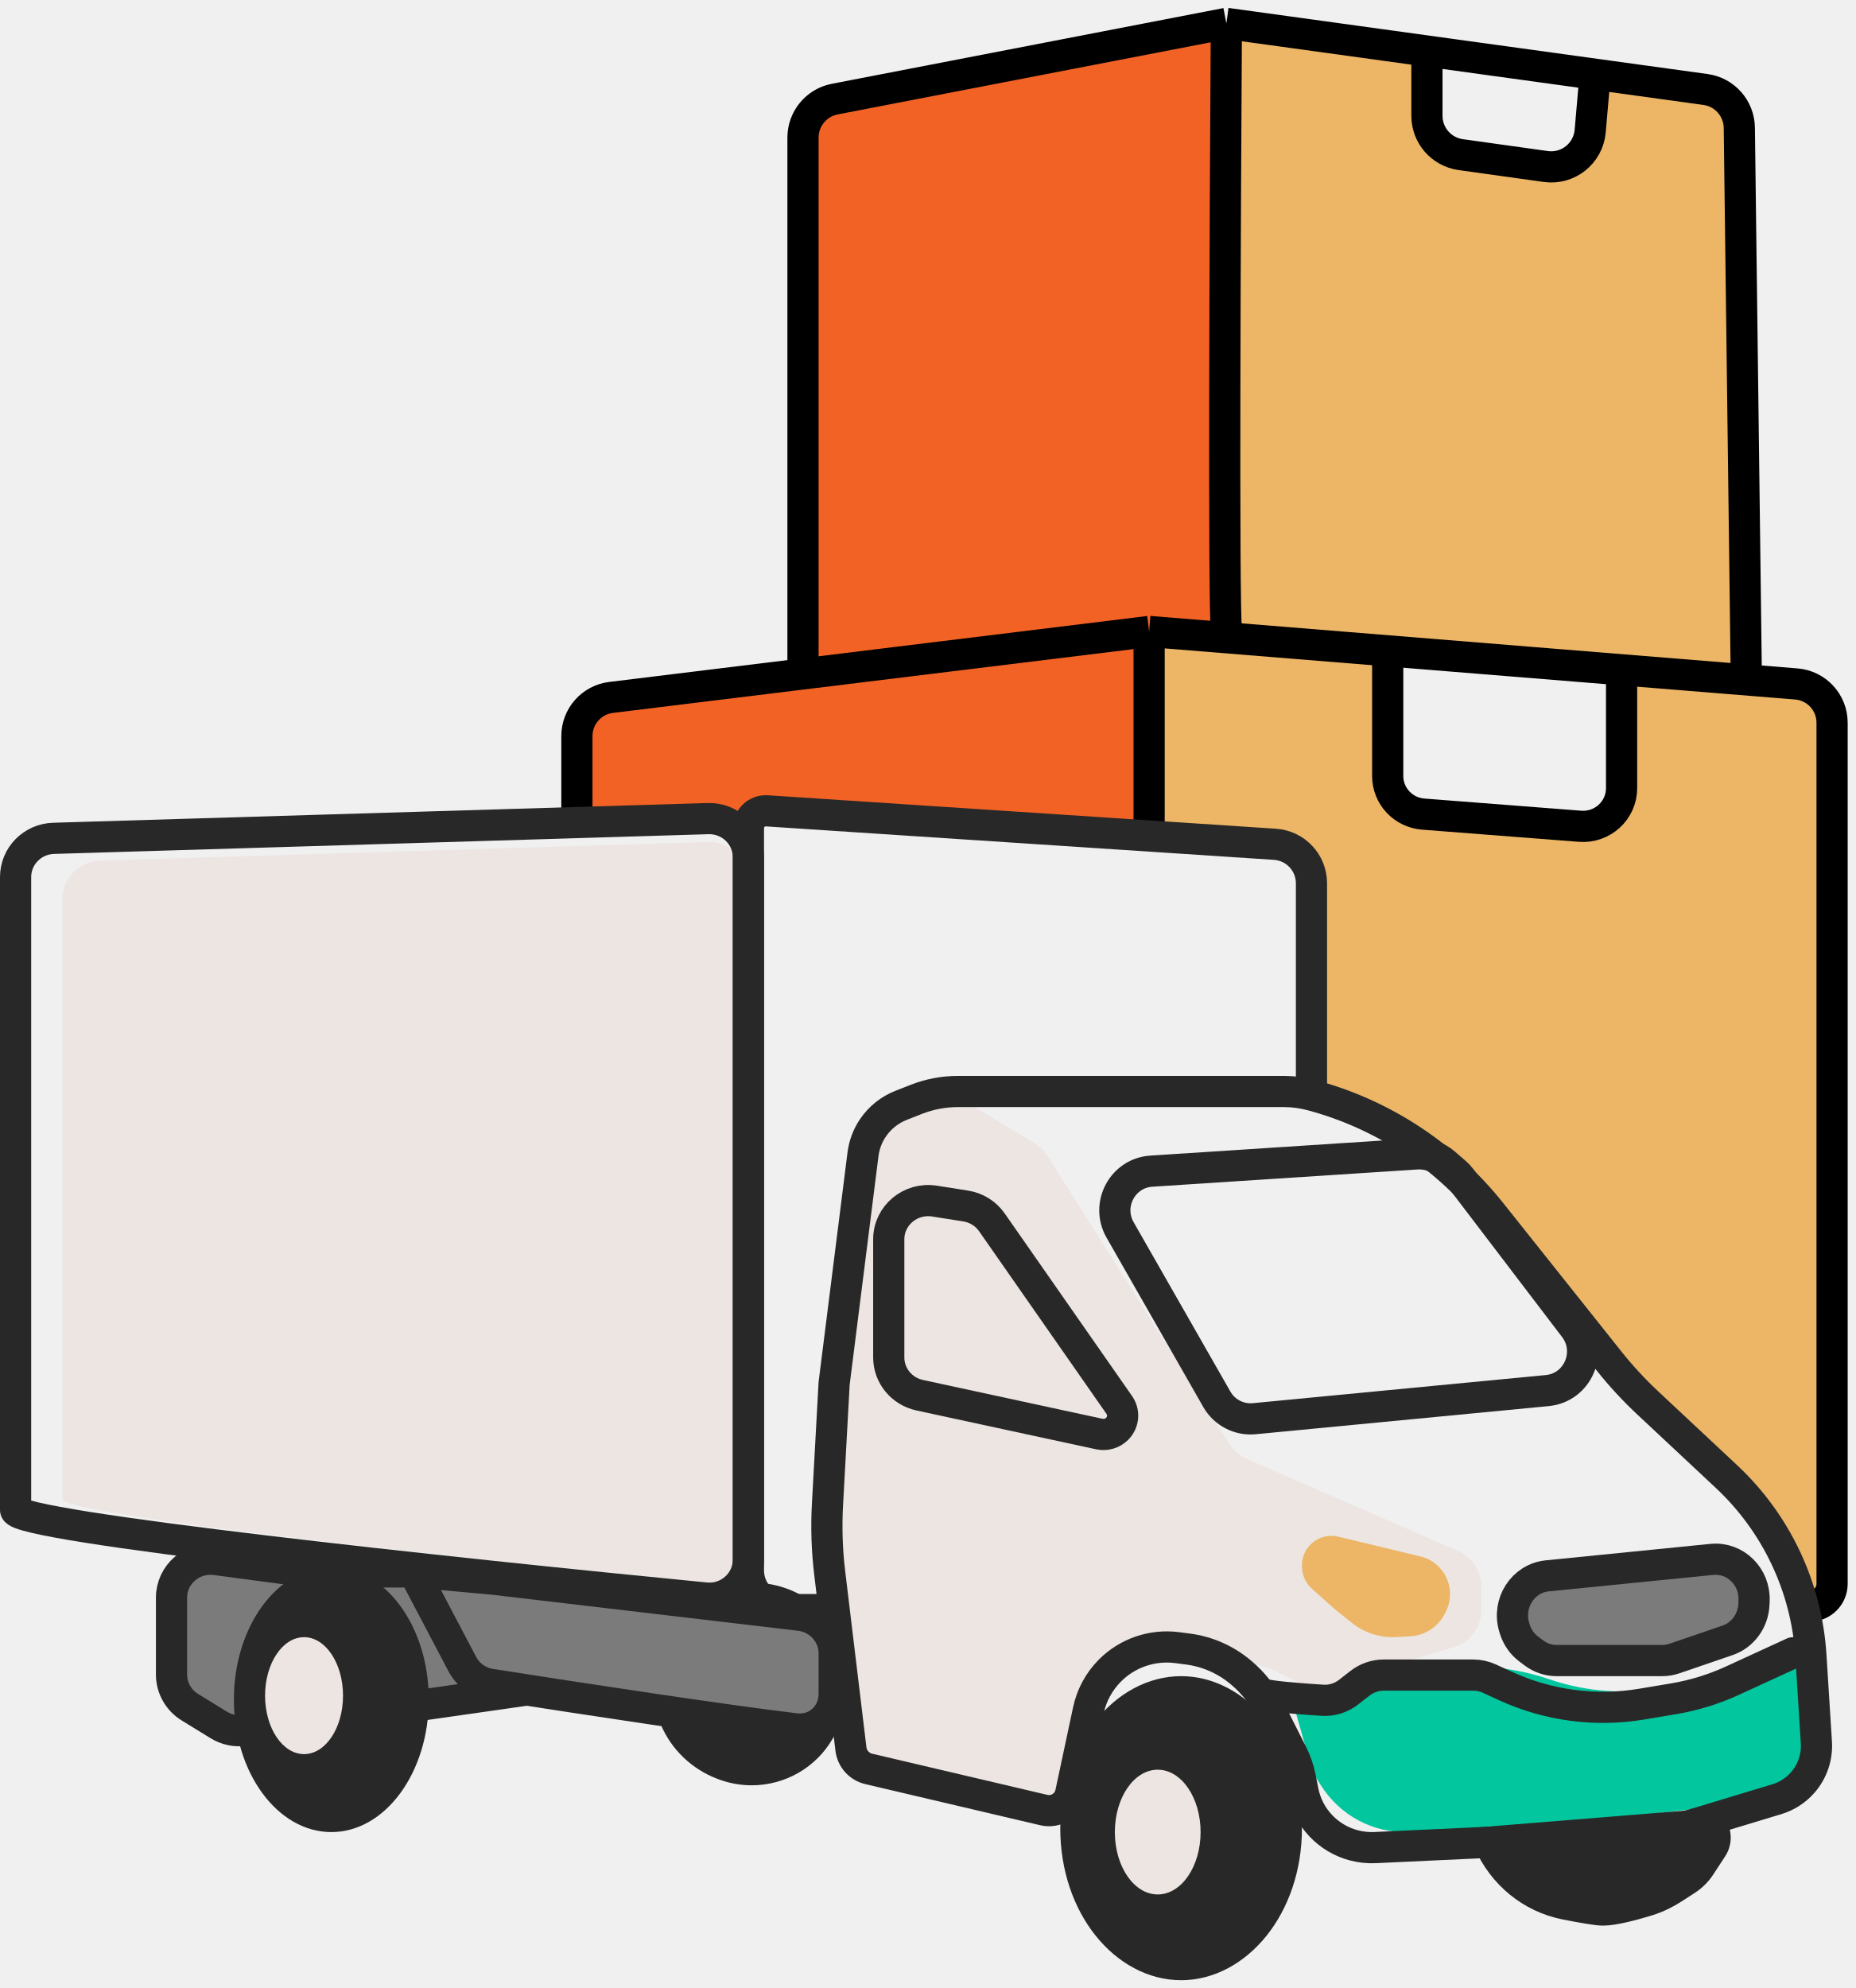
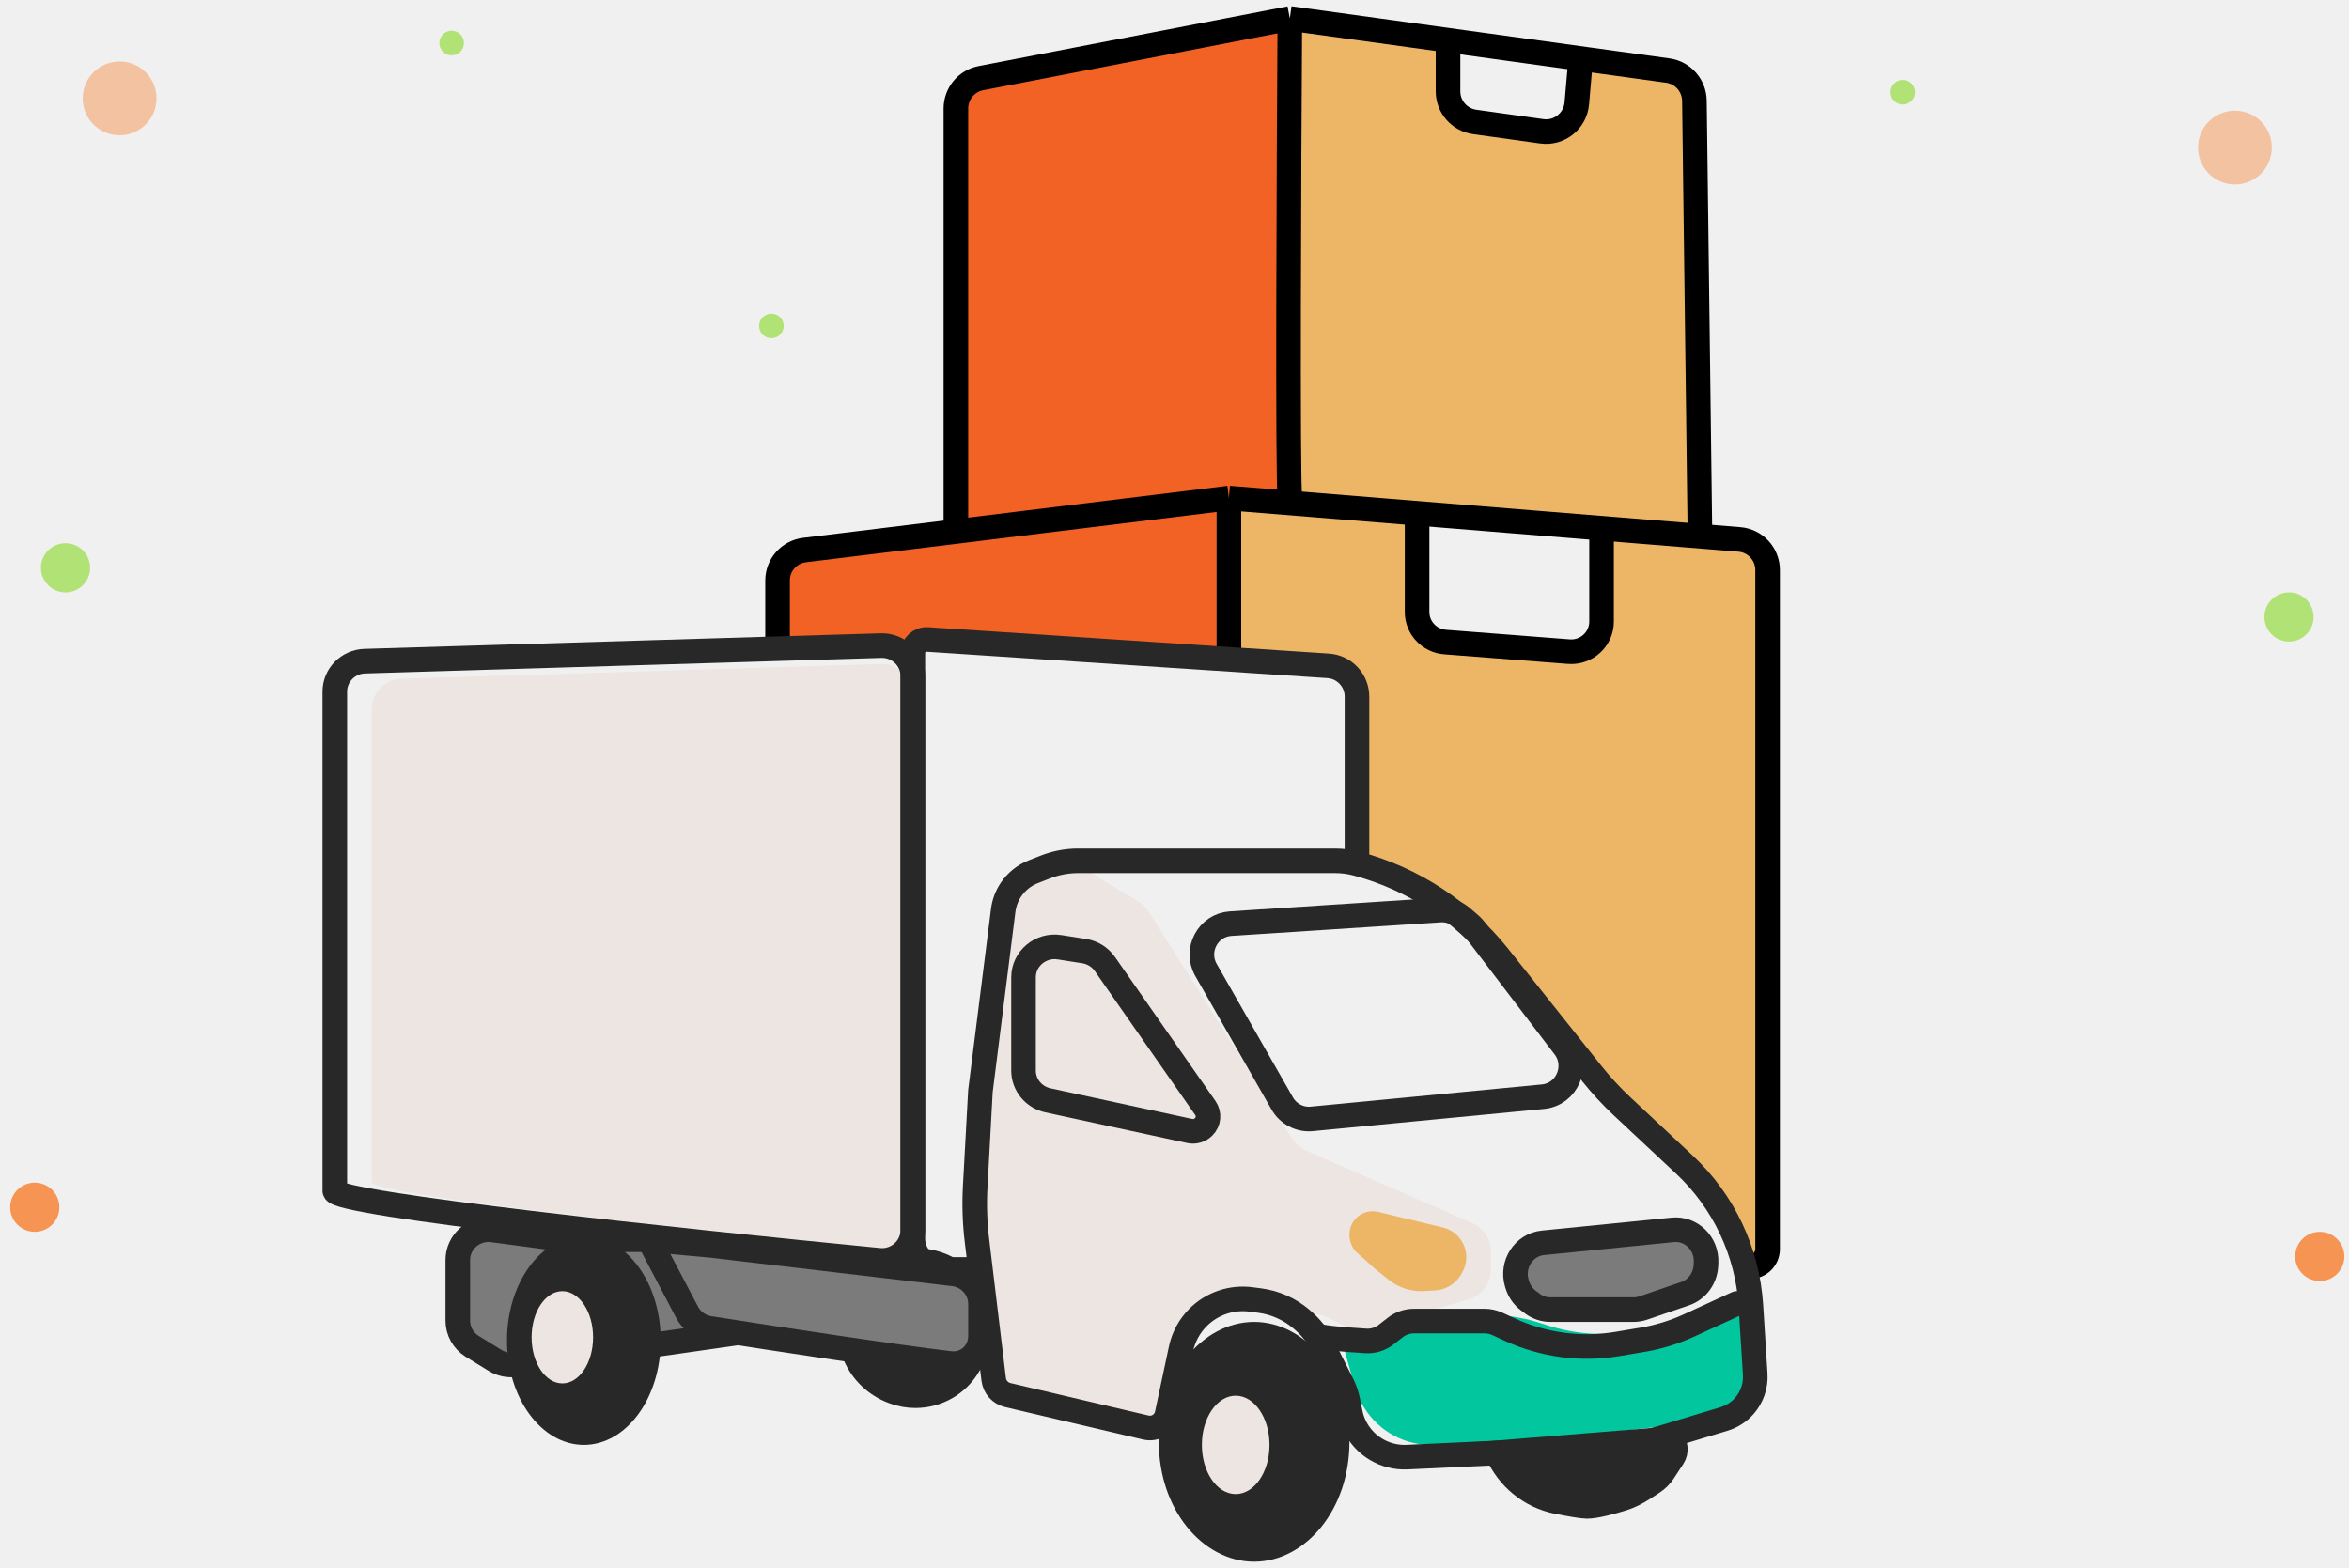
- <svg xmlns="http://www.w3.org/2000/svg" width="238" height="255" viewBox="0 0 238 255" fill="none">
-   <path d="M157 3V80.796H147.526L103 87V27.341V15.886L105.369 12.068L157 3Z" fill="#F26225" />
-   <path d="M158 82.23V4L181.571 6.862V13.54L184.4 19.741L198.543 21.649L203.257 17.833L204.671 11.632L206.085 9.724L221.643 11.632L224 87L158 82.23Z" fill="#ECB666" />
-   <path d="M147 82V107L74 104.115V93.538L75.896 90.173L147 82Z" fill="#F26225" />
-   <path d="M147 85.996V102.549C147 105.307 149.245 107.544 152.014 107.544H158.561C159.1 107.544 159.635 107.63 160.147 107.8L164.629 109.288C166.619 109.949 167.987 111.776 168.054 113.866L168.79 136.594C168.853 138.541 170.046 140.274 171.847 141.033L180.299 144.596C180.938 144.864 181.513 145.263 181.99 145.766L197.45 162.075L209.532 178.281C209.726 178.54 209.944 178.78 210.185 178.998L224.81 192.244C225.285 192.675 225.673 193.192 225.953 193.769L231.188 204.573C231.757 205.748 233.131 206.297 234.357 205.839C235.345 205.47 236 204.528 236 203.476V192.897L234.178 93.045C234.132 90.501 232.173 88.398 229.629 88.163L213.873 86.704C210.934 86.432 208.396 88.737 208.396 91.678V101.715C208.396 103.004 207.822 104.227 206.827 105.052C205.999 105.74 204.944 106.097 203.866 106.055L183.229 105.249C181.968 105.2 180.772 104.679 179.88 103.789L179.299 103.212C178.422 102.337 177.901 101.169 177.838 99.934L177.206 87.609C177.078 85.13 175.143 83.12 172.662 82.89L152.478 81.022C149.538 80.75 147 83.054 147 85.996Z" fill="#ECB666" />
-   <path d="M157.306 80.795C156.925 77.359 157.148 27.5 157.306 3M157.306 3L107.067 12.714C104.706 13.17 103 15.241 103 17.65V86.045M157.306 3L218.768 11.478C221.228 11.817 223.071 13.908 223.102 16.395L224 87M183.031 7.773V14.852C183.031 17.361 184.877 19.485 187.356 19.832L198.28 21.359C201.127 21.757 203.724 19.684 203.973 16.815L204.468 11.114" stroke="black" stroke-width="4" />
-   <path d="M147.397 106.568V81M147.397 81L230.415 87.731C233.005 87.941 235 90.104 235 92.702V203.159C235 204.728 233.728 206 232.159 206M147.397 81L78.381 89.459C75.88 89.766 74 91.89 74 94.41V103.727" stroke="black" stroke-width="4" />
-   <path d="M178 85V99.54C178 102.098 179.983 104.226 182.554 104.425L202.677 105.985C205.547 106.207 208 103.956 208 101.099V86.396" stroke="black" stroke-width="4" />
-   <path d="M168.19 226.64L166.059 219.136C165.725 217.961 166.874 216.917 167.97 217.399C168.246 217.52 168.551 217.549 168.844 217.481C170.925 216.993 174.52 216.189 175.194 216.189C177.604 216.189 179.641 214.19 182.037 213.931L184.701 213.643C186.215 213.479 187.742 213.479 189.255 213.643L192.355 213.978C194.506 214.211 196.626 214.682 198.677 215.384C202.911 216.834 207.408 217.282 211.84 216.743C214.349 216.439 216.519 216.189 216.894 216.189C217.801 216.189 226.412 212 227.319 212C229.616 212 231.521 213.825 231.678 216.177L231.979 220.648C232.183 223.686 230.923 226.634 228.606 228.538L227.924 229.098C226.344 230.396 224.438 231.208 222.428 231.442L197.403 234.343L180.679 234.991C176.154 235.166 171.873 232.882 169.414 228.979L168.792 227.992C168.528 227.573 168.325 227.118 168.19 226.64Z" fill="#02C69E" />
-   <path d="M96.5 227C103.404 227 109 221.627 109 215C109 208.373 103.404 203 96.5 203C89.596 203 84 208.373 84 215C84 221.627 89.596 227 96.5 227Z" fill="#282828" />
-   <path d="M96 198.015V112.989C96 110.174 93.675 107.917 90.864 108.002L12.832 110.392C10.14 110.475 8 112.674 8 115.37V192.281C8 194.311 59.975 199.948 90.544 202.975C93.472 203.265 96 200.96 96 198.015Z" fill="#ECE5E2" />
-   <path d="M110.478 152.015L112.78 145.49C113.332 143.927 114.631 142.737 116.245 142.317L120.661 141.164C121.982 140.819 123.387 141.023 124.553 141.727L132.686 146.636C133.354 147.039 133.918 147.591 134.333 148.247L157.69 185.222C158.225 186.069 159.005 186.737 159.928 187.139L186.996 198.935C188.822 199.731 190 201.521 190 203.498V206.542C190 208.71 188.59 210.631 186.502 211.272C182.433 212.522 177.508 213.966 176.641 213.966C175.868 213.966 173.745 214.973 171.86 215.967C170.363 216.757 168.57 216.824 167.053 216.072L163.223 214.172C162.945 214.035 162.655 213.923 162.356 213.839L151.326 210.713C150.117 210.37 148.822 210.49 147.698 211.047L144.026 212.869C142.631 213.56 141.638 214.856 141.34 216.375L139.259 226.99C138.803 229.318 136.745 231 134.354 231C133.921 231 133.49 230.944 133.072 230.835L113.727 225.744C111.684 225.206 110.198 223.462 110.011 221.373C109.174 212.025 107.937 198.072 107.937 197.405C107.937 196.664 107.328 182.259 107.005 174.699C106.991 174.377 107.009 174.06 107.057 173.742L110.253 152.913C110.3 152.608 110.375 152.308 110.478 152.015Z" fill="#ECE5E2" />
-   <path d="M86 219L86.602 220.428C87.738 223.122 89.941 225.24 92.698 226.288L92.848 226.345C93.987 226.778 95.197 227 96.418 227C99.987 227 103.283 225.11 105.054 222.048L106 220.412" stroke="#282828" stroke-width="4" />
-   <path d="M205.606 245C204.916 245 202.976 244.668 200.828 244.245C196.386 243.371 192.785 240.343 191 236.292L219.27 234C220.096 234.803 220.238 236.058 219.61 237.016L218.073 239.367C217.62 240.059 217.022 240.652 216.321 241.108L214.684 242.169C213.661 242.832 212.565 243.381 211.395 243.745C209.487 244.338 206.993 245 205.606 245Z" fill="#282828" stroke="#282828" stroke-width="4" />
-   <path d="M185.416 206.816L185.272 207.087C184.408 208.714 182.763 209.772 180.929 209.88L179.15 209.985C177.063 210.108 175.006 209.452 173.374 208.141L171.22 206.412L168.303 203.809C167.474 203.07 167 202.01 167 200.898V200.787C167 198.695 168.689 197 170.773 197C171.07 197 171.366 197.035 171.654 197.104L182.204 199.645C182.694 199.763 183.163 199.956 183.596 200.216C185.857 201.579 186.658 204.481 185.416 206.816Z" fill="#ECB666" />
-   <path d="M162 217.247C162.313 217.561 166.494 217.895 169.647 218.093C170.849 218.169 172.034 217.793 172.984 217.051L174.433 215.921C175.313 215.234 176.395 214.862 177.509 214.862H188.963C189.683 214.862 190.395 215.018 191.05 215.319L193.093 216.258C198.552 218.768 204.634 219.58 210.557 218.59L214.642 217.907C217.26 217.469 219.81 216.684 222.224 215.575L230 212" stroke="#282828" stroke-width="4" stroke-linecap="round" />
-   <path d="M106.992 206.463L106.423 201.745C106.074 198.849 105.98 195.927 106.139 193.014L106.992 177.45L110.695 148.061C110.849 146.843 111.288 145.679 111.977 144.662C112.861 143.36 114.119 142.355 115.585 141.781L117.543 141.012C119.241 140.346 121.05 140.004 122.875 140.004H164.662C165.864 140.004 167.061 140.161 168.222 140.472M106.992 206.463L109.147 224.332C109.297 225.585 110.215 226.611 111.446 226.9L133.899 232.178C135.454 232.544 137.007 231.561 137.34 230L139.607 219.379C140.015 217.464 140.962 215.707 142.338 214.313C144.593 212.029 147.788 210.928 150.974 211.34L152.367 211.521C154.866 211.844 157.219 212.881 159.144 214.505L159.297 214.635C160.714 215.831 161.874 217.301 162.708 218.955L165.744 224.973C166.229 225.933 166.579 226.953 166.786 228.006L167.133 229.757C167.799 233.136 170.341 235.835 173.676 236.707C174.555 236.937 175.463 237.033 176.372 236.99L207.749 235.529C211.271 235.364 214.759 234.765 218.134 233.744L227.918 230.782C229.207 230.392 230.36 229.647 231.243 228.632C232.478 227.214 233.104 225.366 232.986 223.49L232.281 212.333C231.729 203.59 227.856 195.387 221.454 189.399L211.365 179.962C209.576 178.29 207.913 176.488 206.388 174.573L191.236 155.541C185.38 148.184 177.312 142.902 168.222 140.472M106.992 206.463H101.018C98.246 206.463 96 204.219 96 201.451V106.227C96 104.939 97.09 103.92 98.376 104.005L163.535 108.297C166.172 108.47 168.222 110.657 168.222 113.297V140.472" stroke="#282828" stroke-width="4" stroke-linecap="round" />
-   <path d="M123.854 154.691L119.856 154.063C116.783 153.581 114 155.909 114 158.962V174.118C114 176.447 115.651 178.462 117.969 178.963L141.006 183.943C141.827 184.121 142.684 183.875 143.278 183.291C144.117 182.469 144.239 181.178 143.57 180.217L127.229 156.788C126.445 155.664 125.226 154.906 123.854 154.691Z" stroke="#282828" stroke-width="4" stroke-linecap="round" />
-   <path d="M156.077 179.477L143.672 157.76C141.826 154.528 143.986 150.465 147.678 150.225L181.725 148.01C183.026 147.926 184.307 148.358 185.296 149.212L186.677 150.406C186.939 150.632 187.178 150.886 187.388 151.162L201.96 170.291C204.351 173.43 202.381 177.992 198.473 178.368L160.878 181.977C158.93 182.164 157.053 181.187 156.077 179.477Z" stroke="#282828" stroke-width="4" stroke-linecap="round" />
-   <path d="M165 234.5C165 244.593 158.578 252 151.5 252C144.423 252 138 244.593 138 234.5C138 224.407 144.423 217 151.5 217C158.578 217 165 224.407 165 234.5Z" fill="#282828" stroke="#282828" stroke-width="4" />
-   <path d="M96 200.024V109.979C96 107.17 93.655 104.917 90.82 105.002L6.873 107.534C4.158 107.616 2 109.807 2 112.498V193.691C2 195.834 57.899 201.798 90.505 204.976C93.457 205.263 96 202.962 96 200.024Z" stroke="#282828" stroke-width="4" />
-   <path d="M102.03 221.755C94.04 220.802 78.918 218.535 67.586 216.777L31.412 221.949C30.241 222.116 29.047 221.869 28.043 221.25L24.351 218.978C22.889 218.078 22 216.499 22 214.8V204.928C22 201.945 24.671 199.646 27.672 200.045L39.57 201.63H53.079L63.313 202.565L102.591 207.19C105.106 207.487 107 209.587 107 212.082V217.281C107 220.002 104.773 222.082 102.03 221.755Z" fill="#7B7B7B" />
-   <path d="M53.079 201.63L59.304 213.458C60.033 214.843 61.38 215.806 62.945 216.051C74.4 217.853 92.886 220.665 102.03 221.755C104.773 222.082 107 220.002 107 217.281V212.082C107 209.587 105.106 207.487 102.591 207.19L63.313 202.565L53.079 201.63ZM53.079 201.63H39.57L27.672 200.045C24.671 199.646 22 201.945 22 204.928V214.8C22 216.499 22.889 218.078 24.351 218.978L28.043 221.25C29.047 221.869 30.241 222.116 31.412 221.949L67.586 216.777" stroke="#282828" stroke-width="4" />
-   <path d="M194.286 208.921L194.224 208.716C193.297 205.632 195.35 202.446 198.468 202.134L219.579 200.024C222.581 199.724 225.141 202.241 224.994 205.347L224.971 205.82C224.871 207.921 223.529 209.744 221.591 210.406L214.77 212.741C214.268 212.912 213.742 213 213.213 213H199.665C198.62 213 197.602 212.66 196.757 212.026L196.1 211.533C195.239 210.887 194.602 209.971 194.286 208.921Z" fill="#7B7B7B" stroke="#282828" stroke-width="4" />
-   <path d="M42.5 235C49.404 235 55 227.389 55 218C55 208.611 49.404 201 42.5 201C35.596 201 30 208.611 30 218C30 227.389 35.596 235 42.5 235Z" fill="#282828" />
-   <path d="M39 225C41.761 225 44 221.642 44 217.5C44 213.358 41.761 210 39 210C36.239 210 34 213.358 34 217.5C34 221.642 36.239 225 39 225Z" fill="#ECE5E2" />
-   <path d="M148.5 243C151.538 243 154 239.418 154 235C154 230.582 151.538 227 148.5 227C145.462 227 143 230.582 143 235C143 239.418 145.462 243 148.5 243Z" fill="#ECE5E2" />
+ <svg xmlns="http://www.w3.org/2000/svg" width="382" height="255" viewBox="0 0 382 255" fill="none">
+   <circle cx="2" cy="2" r="2" transform="matrix(-1 0 0 1 311.449 13)" fill="#B1E275" />
+   <circle cx="2" cy="2" r="2" transform="matrix(-1 0 0 1 259.449 59)" fill="#B1E275" />
+   <circle cx="6" cy="6" r="6" transform="matrix(-1 0 0 1 369.449 18)" fill="#F69453" fill-opacity="0.5" />
+   <circle cx="377.245" cy="204.347" r="4" transform="rotate(-137.067 377.245 204.347)" fill="#F69453" />
+   <circle cx="372.245" cy="100.347" r="4" transform="rotate(-137.067 372.245 100.347)" fill="#B1E275" />
+   <circle cx="73.449" cy="7" r="2" fill="#B1E275" />
+   <circle cx="125.449" cy="53" r="2" fill="#B1E275" />
+   <circle cx="19.449" cy="16" r="6" fill="#F69453" fill-opacity="0.5" />
+   <circle cx="4" cy="4" r="4" transform="matrix(0.732156 -0.681136 -0.681136 -0.732156 5.4491 202)" fill="#F69453" />
+   <circle cx="4" cy="4" r="4" transform="matrix(0.732156 -0.681136 -0.681136 -0.732156 10.4491 98)" fill="#B1E275" />
+   <g clip-path="url(#clip0_1051_1905)">
+     <path d="M209.449 3V80.796H199.976L155.449 87V27.341V15.886L157.818 12.068L209.449 3Z" fill="#F26225" />
+     <path d="M210.449 82.23V4L234.021 6.862V13.54L236.849 19.741L250.992 21.649L255.707 17.833L257.12 11.632L258.534 9.724L274.092 11.632L276.449 87L210.449 82.23Z" fill="#ECB666" />
+     <path d="M199.449 82V107L126.449 104.115V93.538L128.345 90.173L199.449 82Z" fill="#F26225" />
+     <path d="M199.449 85.996V102.549C199.449 105.307 201.694 107.544 204.463 107.544H211.011C211.549 107.544 212.084 107.63 212.596 107.8L217.078 109.288C219.068 109.949 220.436 111.776 220.503 113.866L221.239 136.594C221.302 138.541 222.496 140.274 224.297 141.033L232.748 144.596C233.387 144.864 233.963 145.263 234.439 145.766L249.899 162.075L261.982 178.281C262.175 178.54 262.394 178.78 262.634 178.998L277.259 192.244C277.734 192.675 278.122 193.192 278.402 193.769L283.637 204.573C284.206 205.748 285.58 206.297 286.806 205.839C287.794 205.47 288.449 204.528 288.449 203.476V192.897L286.627 93.045C286.581 90.501 284.622 88.398 282.078 88.163L266.322 86.704C263.383 86.432 260.845 88.737 260.845 91.678V101.715C260.845 103.004 260.271 104.227 259.276 105.052C258.448 105.74 257.393 106.097 256.315 106.055L235.678 105.249C234.417 105.2 233.222 104.679 232.329 103.789L231.749 103.212C230.871 102.337 230.35 101.169 230.287 99.934L229.655 87.609C229.528 85.13 227.592 83.12 225.112 82.89L204.927 81.022C201.987 80.75 199.449 83.054 199.449 85.996Z" fill="#ECB666" />
+     <path d="M209.756 80.795C209.374 77.359 209.597 27.5 209.756 3M209.756 3L159.516 12.714C157.155 13.17 155.449 15.241 155.449 17.65V86.045M209.756 3L271.217 11.478C273.677 11.817 275.52 13.908 275.551 16.395L276.449 87M235.48 7.773V14.852C235.48 17.361 237.326 19.485 239.805 19.832L250.73 21.359C253.576 21.757 256.173 19.684 256.422 16.815L256.917 11.114" stroke="black" stroke-width="4" />
+     <path d="M199.846 106.568V81M199.846 81L282.864 87.731C285.454 87.941 287.449 90.104 287.449 92.702V203.159C287.449 204.728 286.177 206 284.608 206M199.846 81L130.83 89.459C128.329 89.766 126.449 91.89 126.449 94.41V103.727" stroke="black" stroke-width="4" />
+     <path d="M230.449 85V99.54C230.449 102.098 232.432 104.226 235.003 104.425L255.126 105.985C257.996 106.207 260.449 103.956 260.449 101.099V86.396" stroke="black" stroke-width="4" />
+     <path d="M220.639 226.64L218.508 219.136C218.174 217.961 219.323 216.917 220.419 217.399C220.695 217.52 221 217.549 221.293 217.481C223.374 216.993 226.969 216.189 227.643 216.189C230.054 216.189 232.09 214.19 234.487 213.931L237.15 213.643C238.664 213.479 240.191 213.479 241.705 213.643L244.804 213.978C246.955 214.211 249.075 214.682 251.126 215.384C255.36 216.834 259.857 217.282 264.289 216.743C266.798 216.439 268.968 216.189 269.343 216.189C270.25 216.189 278.861 212 279.768 212C282.065 212 283.97 213.825 284.127 216.177L284.428 220.648C284.632 223.686 283.372 226.634 281.056 228.538L280.373 229.098C278.793 230.396 276.887 231.208 274.877 231.442L249.852 234.343L233.128 234.991C228.603 235.166 224.323 232.882 221.863 228.979L221.241 227.992C220.977 227.573 220.774 227.118 220.639 226.64Z" fill="#02C69E" />
+     <path d="M148.949 227C155.853 227 161.449 221.627 161.449 215C161.449 208.373 155.853 203 148.949 203C142.046 203 136.449 208.373 136.449 215C136.449 221.627 142.046 227 148.949 227Z" fill="#282828" />
+     <path d="M148.449 198.015V112.989C148.449 110.174 146.124 107.917 143.313 108.002L65.281 110.392C62.589 110.475 60.449 112.674 60.449 115.37V192.281C60.449 194.311 112.425 199.948 142.993 202.975C145.921 203.265 148.449 200.96 148.449 198.015Z" fill="#ECE5E2" />
+     <path d="M162.927 152.015L165.23 145.49C165.782 143.927 167.08 142.737 168.695 142.317L173.11 141.164C174.431 140.819 175.836 141.023 177.002 141.727L185.135 146.636C185.803 147.039 186.367 147.591 186.782 148.247L210.139 185.222C210.674 186.069 211.454 186.737 212.377 187.139L239.446 198.935C241.271 199.731 242.449 201.521 242.449 203.498V206.542C242.449 208.71 241.039 210.631 238.951 211.272C234.882 212.522 229.957 213.966 229.09 213.966C228.317 213.966 226.194 214.973 224.31 215.967C222.812 216.757 221.02 216.824 219.502 216.072L215.672 214.172C215.395 214.035 215.104 213.923 214.806 213.839L203.776 210.713C202.566 210.37 201.272 210.49 200.147 211.047L196.475 212.869C195.08 213.56 194.088 214.856 193.789 216.375L191.708 226.99C191.252 229.318 189.194 231 186.803 231C186.37 231 185.94 230.944 185.521 230.835L166.177 225.744C164.133 225.206 162.647 223.462 162.46 221.373C161.623 212.025 160.387 198.072 160.387 197.405C160.387 196.664 159.778 182.259 159.454 174.699C159.44 174.377 159.458 174.06 159.506 173.742L162.703 152.913C162.749 152.608 162.824 152.308 162.927 152.015Z" fill="#ECE5E2" />
+     <path d="M138.449 219L139.051 220.428C140.187 223.122 142.39 225.24 145.148 226.288L145.297 226.345C146.436 226.778 147.647 227 148.867 227C152.437 227 155.732 225.11 157.503 222.048L158.449 220.412" stroke="#282828" stroke-width="4" />
+     <path d="M258.056 245C257.365 245 255.425 244.668 253.277 244.245C248.836 243.371 245.234 240.343 243.449 236.292L271.719 234C272.545 234.803 272.687 236.058 272.06 237.016L270.522 239.367C270.069 240.059 269.472 240.652 268.77 241.108L267.133 242.169C266.11 242.832 265.014 243.381 263.844 243.745C261.936 244.338 259.442 245 258.056 245Z" fill="#282828" stroke="#282828" stroke-width="4" />
+     <path d="M237.866 206.816L237.721 207.087C236.857 208.714 235.212 209.772 233.378 209.88L231.599 209.985C229.512 210.108 227.456 209.452 225.823 208.141L223.669 206.412L220.752 203.809C219.923 203.07 219.449 202.01 219.449 200.898V200.787C219.449 198.695 221.139 197 223.222 197C223.52 197 223.815 197.035 224.103 197.104L234.653 199.645C235.143 199.763 235.612 199.956 236.045 200.216C238.306 201.579 239.107 204.481 237.866 206.816Z" fill="#ECB666" />
+     <path d="M214.449 217.247C214.762 217.561 218.944 217.895 222.096 218.093C223.299 218.169 224.483 217.793 225.434 217.051L226.882 215.921C227.762 215.234 228.844 214.862 229.958 214.862H241.412C242.133 214.862 242.844 215.018 243.499 215.319L245.542 216.258C251.001 218.768 257.083 219.58 263.006 218.59L267.091 217.907C269.71 217.469 272.259 216.684 274.673 215.575L282.449 212" stroke="#282828" stroke-width="4" stroke-linecap="round" />
+     <path d="M159.441 206.463L158.872 201.745C158.523 198.849 158.429 195.927 158.588 193.014L159.441 177.45L163.144 148.061C163.298 146.843 163.737 145.679 164.427 144.662C165.311 143.36 166.568 142.355 168.034 141.781L169.992 141.012C171.691 140.346 173.499 140.004 175.324 140.004H217.111C218.314 140.004 219.511 140.161 220.672 140.472M159.441 206.463L161.596 224.332C161.746 225.585 162.665 226.611 163.895 226.9L186.348 232.178C187.904 232.544 189.456 231.561 189.789 230L192.056 219.379C192.464 217.464 193.412 215.707 194.787 214.313C197.042 212.029 200.237 210.928 203.423 211.34L204.816 211.521C207.316 211.844 209.669 212.881 211.593 214.505L211.746 214.635C213.163 215.831 214.323 217.301 215.158 218.955L218.193 224.973C218.678 225.933 219.028 226.953 219.236 228.006L219.582 229.757C220.248 233.136 222.79 235.835 226.125 236.707C227.004 236.937 227.913 237.033 228.821 236.99L260.198 235.529C263.72 235.364 267.208 234.765 270.583 233.744L280.368 230.782C281.656 230.392 282.809 229.647 283.692 228.632C284.927 227.214 285.553 225.366 285.435 223.49L284.731 212.333C284.179 203.59 280.305 195.387 273.903 189.399L263.814 179.962C262.025 178.29 260.363 176.488 258.837 174.573L243.685 155.541C237.829 148.184 229.761 142.902 220.672 140.472M159.441 206.463H153.467C150.696 206.463 148.449 204.219 148.449 201.451V106.227C148.449 104.939 149.539 103.92 150.826 104.005L215.984 108.297C218.622 108.47 220.672 110.657 220.672 113.297V140.472" stroke="#282828" stroke-width="4" stroke-linecap="round" />
+     <path d="M176.303 154.691L172.305 154.063C169.233 153.581 166.449 155.909 166.449 158.962V174.118C166.449 176.447 168.1 178.462 170.418 178.963L193.455 183.943C194.276 184.121 195.133 183.875 195.727 183.291C196.566 182.469 196.688 181.178 196.019 180.217L179.678 156.788C178.895 155.664 177.675 154.906 176.303 154.691Z" stroke="#282828" stroke-width="4" stroke-linecap="round" />
+     <path d="M208.526 179.477L196.122 157.76C194.275 154.528 196.435 150.465 200.128 150.225L234.174 148.01C235.475 147.926 236.756 148.358 237.745 149.212L239.126 150.406C239.388 150.632 239.627 150.886 239.837 151.162L254.409 170.291C256.8 173.43 254.83 177.992 250.922 178.368L213.327 181.977C211.38 182.164 209.502 181.187 208.526 179.477Z" stroke="#282828" stroke-width="4" stroke-linecap="round" />
+     <path d="M217.449 234.5C217.449 244.593 211.027 252 203.949 252C196.873 252 190.449 244.593 190.449 234.5C190.449 224.407 196.873 217 203.949 217C211.027 217 217.449 224.407 217.449 234.5Z" fill="#282828" stroke="#282828" stroke-width="4" />
+     <path d="M148.449 200.024V109.979C148.449 107.17 146.104 104.917 143.27 105.002L59.323 107.534C56.608 107.616 54.449 109.807 54.449 112.498V193.691C54.449 195.834 110.348 201.798 142.954 204.976C145.907 205.263 148.449 202.962 148.449 200.024Z" stroke="#282828" stroke-width="4" />
+     <path d="M154.479 221.755C146.489 220.802 131.367 218.535 120.036 216.777L83.862 221.949C82.69 222.116 81.496 221.869 80.492 221.25L76.8 218.978C75.338 218.078 74.449 216.499 74.449 214.8V204.928C74.449 201.945 77.12 199.646 80.121 200.045L92.019 201.63H105.528L115.762 202.565L155.04 207.19C157.555 207.487 159.449 209.587 159.449 212.082V217.281C159.449 220.002 157.222 222.082 154.479 221.755Z" fill="#7B7B7B" />
+     <path d="M105.528 201.63L111.753 213.458C112.483 214.843 113.83 215.806 115.394 216.051C126.849 217.853 145.335 220.665 154.479 221.755C157.222 222.082 159.449 220.002 159.449 217.281V212.082C159.449 209.587 157.555 207.487 155.04 207.19L115.762 202.565L105.528 201.63ZM105.528 201.63H92.019L80.121 200.045C77.12 199.646 74.449 201.945 74.449 204.928V214.8C74.449 216.499 75.338 218.078 76.8 218.978L80.492 221.25C81.496 221.869 82.69 222.116 83.862 221.949L120.036 216.777" stroke="#282828" stroke-width="4" />
+     <path d="M246.736 208.921L246.673 208.716C245.746 205.632 247.799 202.446 250.918 202.134L272.028 200.024C275.03 199.724 277.59 202.241 277.443 205.347L277.42 205.82C277.321 207.921 275.978 209.744 274.04 210.406L267.22 212.741C266.717 212.912 266.191 213 265.662 213H252.114C251.069 213 250.052 212.66 249.206 212.026L248.549 211.533C247.688 210.887 247.051 209.971 246.736 208.921Z" fill="#7B7B7B" stroke="#282828" stroke-width="4" />
+     <path d="M94.949 235C101.853 235 107.449 227.389 107.449 218C107.449 208.611 101.853 201 94.949 201C88.046 201 82.449 208.611 82.449 218C82.449 227.389 88.046 235 94.949 235Z" fill="#282828" />
+     <path d="M91.449 225C94.211 225 96.449 221.642 96.449 217.5C96.449 213.358 94.211 210 91.449 210C88.688 210 86.449 213.358 86.449 217.5C86.449 221.642 88.688 225 91.449 225Z" fill="#ECE5E2" />
+     <path d="M200.949 243C203.987 243 206.449 239.418 206.449 235C206.449 230.582 203.987 227 200.949 227C197.912 227 195.449 230.582 195.449 235C195.449 239.418 197.912 243 200.949 243Z" fill="#ECE5E2" />
+   </g>
+   <defs>
+     <clipPath id="clip0_1051_1905">
+       <rect width="238" height="255" fill="white" transform="translate(52.4492)" />
+     </clipPath>
+   </defs>
</svg>
